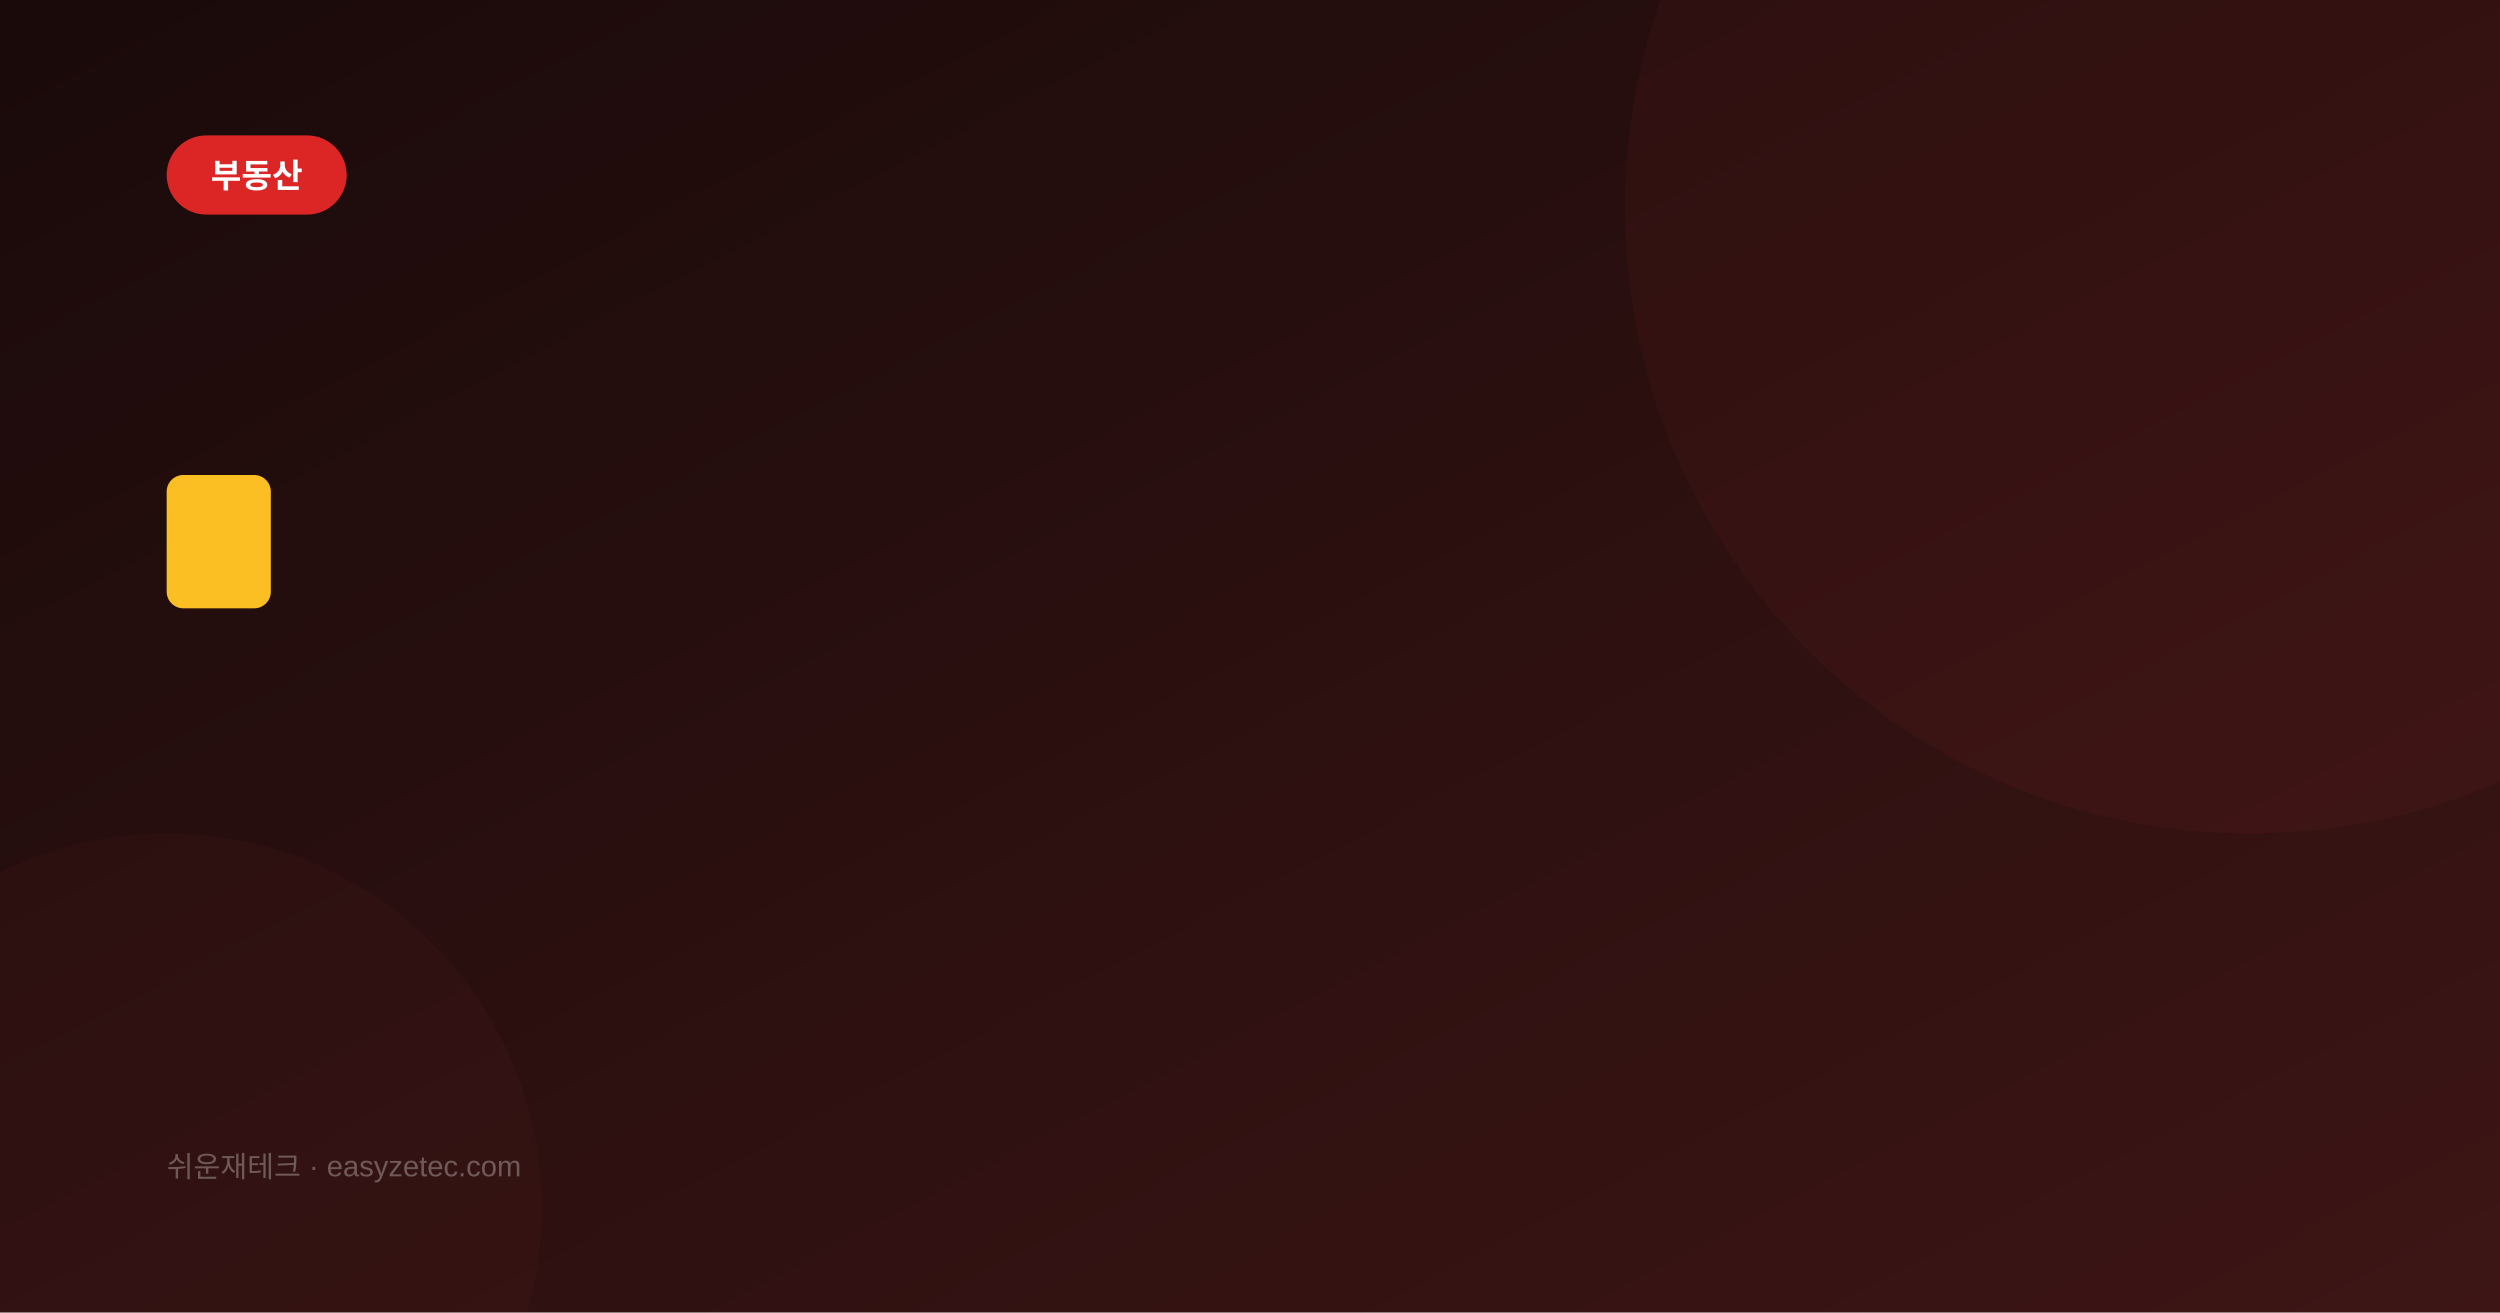
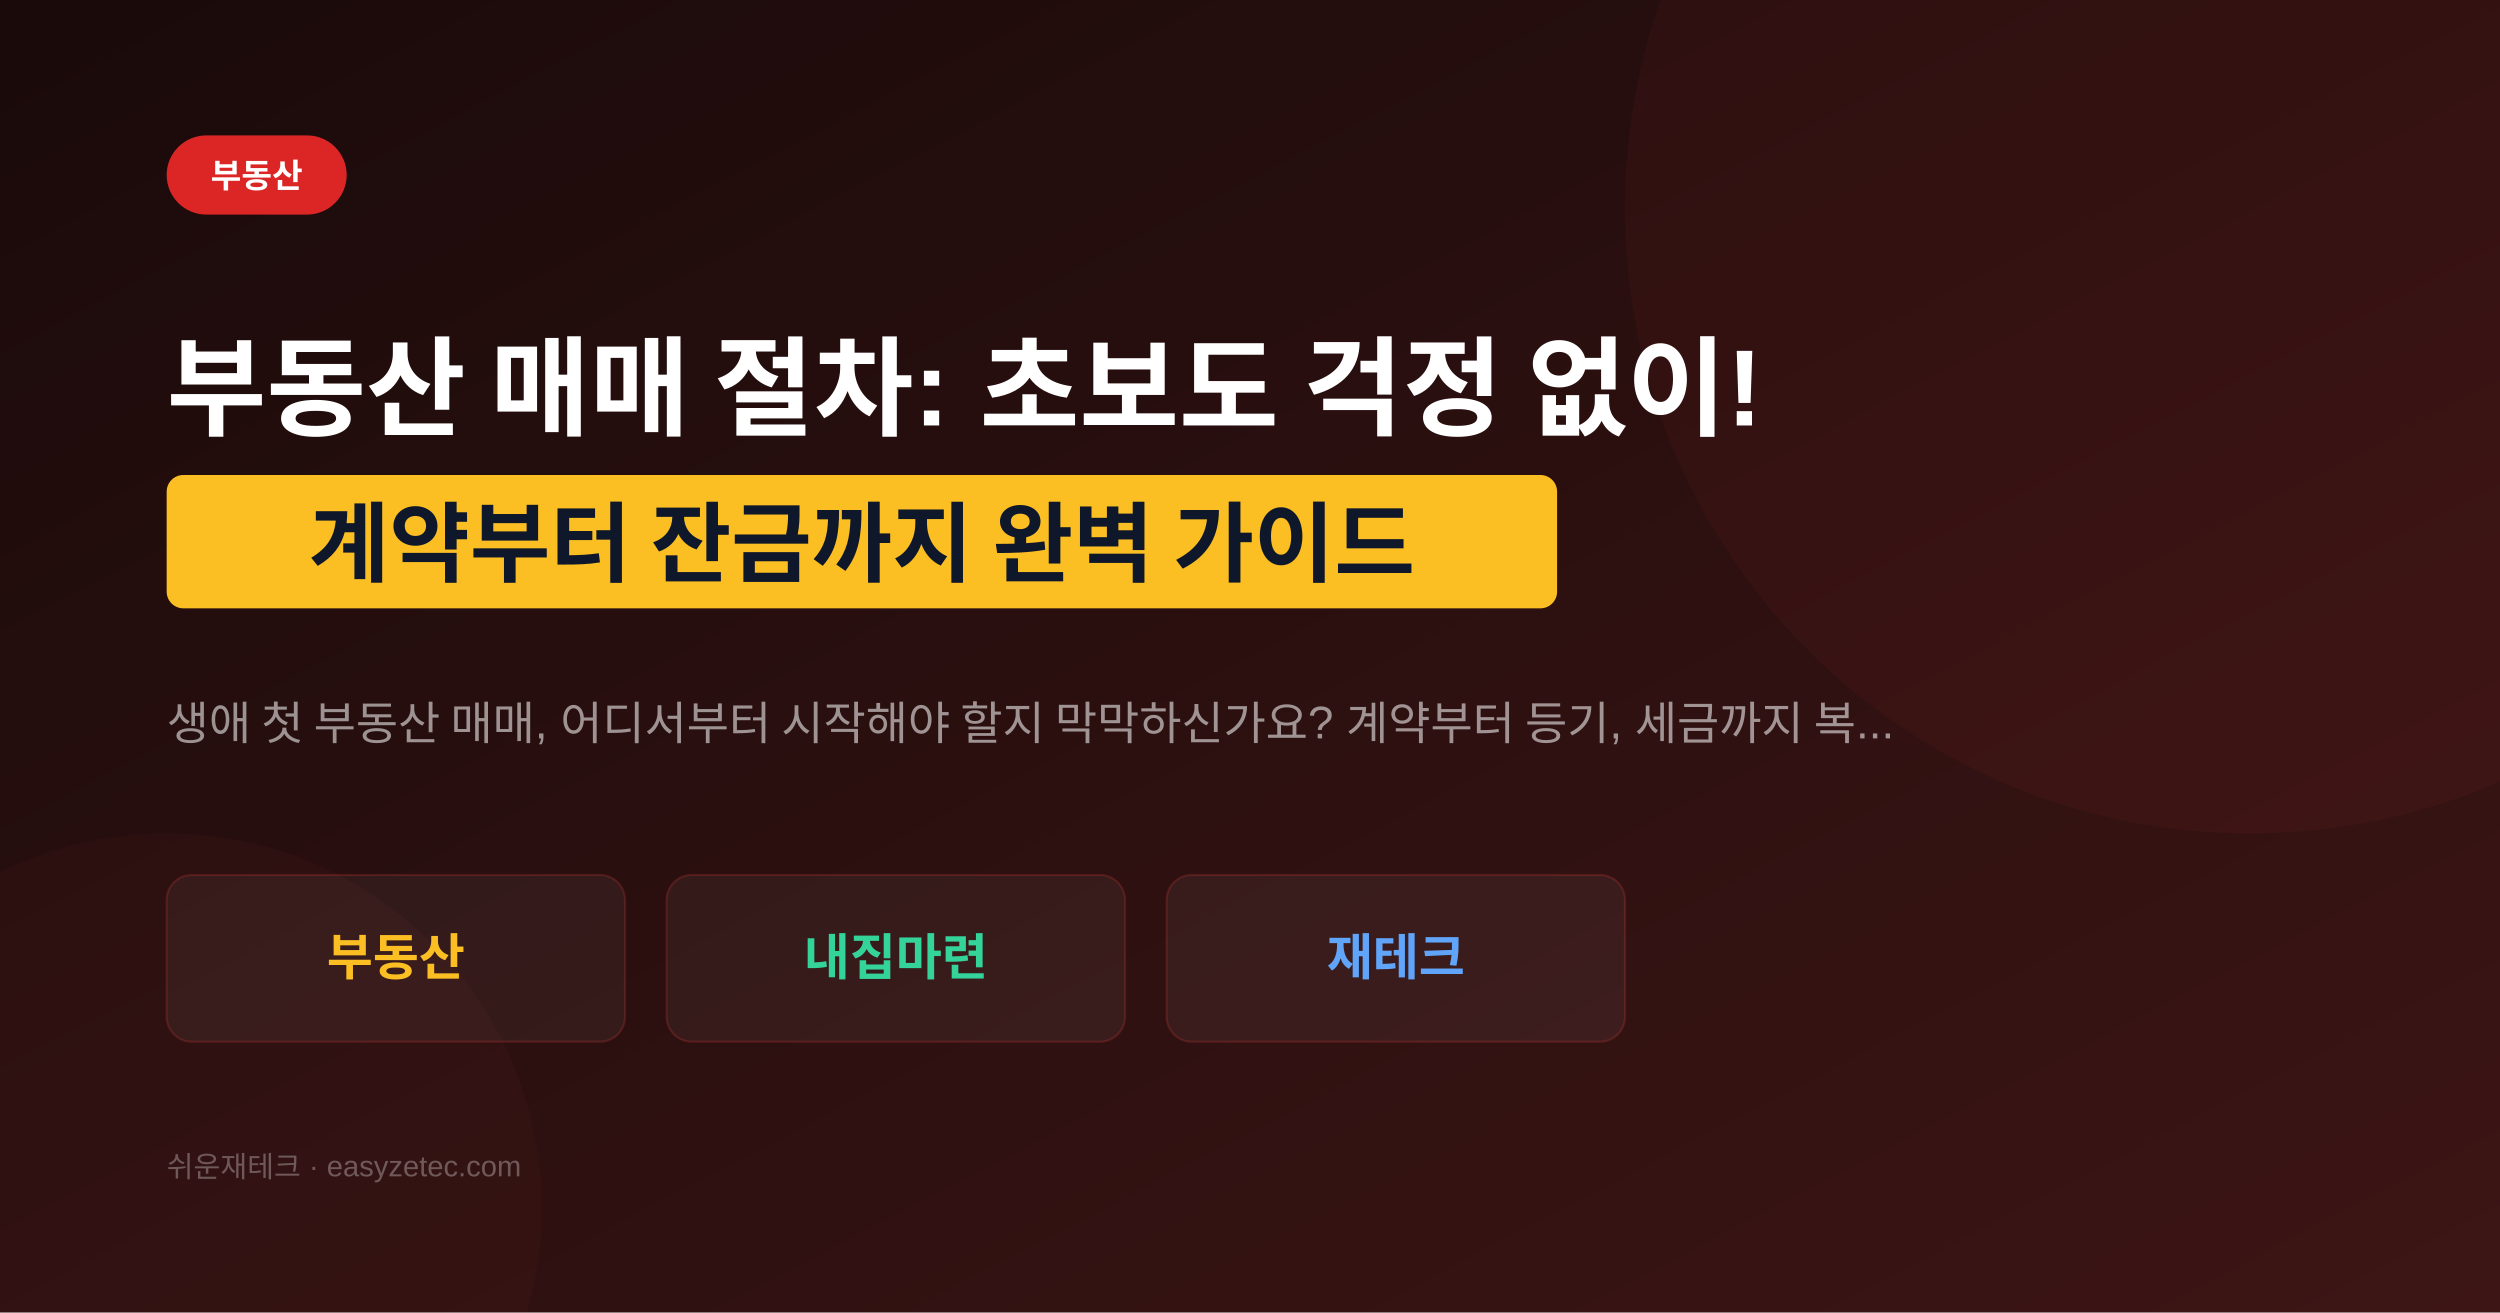
<svg xmlns="http://www.w3.org/2000/svg" width="1200" height="630" viewBox="0 0 1200 630">
  <defs>
    <linearGradient id="bg" x1="0%" y1="0%" x2="100%" y2="100%">
      <stop offset="0%" style="stop-color:#1a0a0a" />
      <stop offset="100%" style="stop-color:#3d1515" />
    </linearGradient>
  </defs>
  <rect width="1200" height="630" fill="url(#bg)" />
  <circle cx="1080" cy="100" r="300" fill="rgba(239,68,68,0.05)" />
  <circle cx="80" cy="580" r="180" fill="rgba(239,68,68,0.03)" />
  <rect x="80" y="65" width="86.4" height="38" rx="19" fill="#DC2626" />
  <text x="123.2" y="90" font-family="GmarketSansTTF,Arial,sans-serif" font-size="16" font-weight="bold" fill="white" text-anchor="middle">부동산</text>
-   <text x="80" y="205" font-family="GmarketSansTTF,Arial,sans-serif" font-size="72" font-weight="900" fill="white" />
-   <rect x="80" y="228" width="50" height="64" rx="8" fill="#FBBF24" />
-   <text x="105" y="276" font-family="GmarketSansTTF,Arial,sans-serif" font-size="42" font-weight="900" fill="#0f172a" text-anchor="middle" />
-   <text x="80" y="355" font-family="GmarketSansTTF,Arial,sans-serif" font-size="22" fill="rgba(255,255,255,0.55)" />
+   <text x="80" y="205" font-family="GmarketSansTTF,Arial,sans-serif" font-size="52" font-weight="900" fill="white">부동산 매매 절차: 초보도 걱정 없이!</text>
+   <rect x="80" y="228" width="667.4" height="64" rx="8" fill="#FBBF24" />
+   <text x="413.7" y="276" font-family="GmarketSansTTF,Arial,sans-serif" font-size="42" font-weight="900" fill="#0f172a" text-anchor="middle">계약부터 잔금까지 완벽 가이드</text>
+   <text x="80" y="355" font-family="GmarketSansTTF,Arial,sans-serif" font-size="22" fill="rgba(255,255,255,0.55)">생애 첫 부동산 매매, 어디서부터 시작해야 할지 막막하신가요? 계약부터 등기, 세금까지 복...</text>
+   <rect x="80" y="420" width="220" height="80" rx="12" fill="rgba(255,255,255,0.05)" stroke="rgba(239,68,68,0.2)" stroke-width="1" />
+   <text x="190" y="468" font-family="GmarketSansTTF,Arial,sans-serif" font-size="24" font-weight="900" fill="#FBBF24" text-anchor="middle">부동산</text>
+   <rect x="320" y="420" width="220" height="80" rx="12" fill="rgba(255,255,255,0.05)" stroke="rgba(239,68,68,0.2)" stroke-width="1" />
+   <text x="430" y="468" font-family="GmarketSansTTF,Arial,sans-serif" font-size="24" font-weight="900" fill="#34D399" text-anchor="middle">내집마련</text>
+   <rect x="560" y="420" width="220" height="80" rx="12" fill="rgba(255,255,255,0.05)" stroke="rgba(239,68,68,0.2)" stroke-width="1" />
+   <text x="670" y="468" font-family="GmarketSansTTF,Arial,sans-serif" font-size="24" font-weight="900" fill="#60A5FA" text-anchor="middle">재테크</text>
  <text x="80" y="565" font-family="GmarketSansTTF,Arial,sans-serif" font-size="14" fill="rgba(255,255,255,0.3)">쉬운재테크 · easyzetec.com</text>
</svg>
